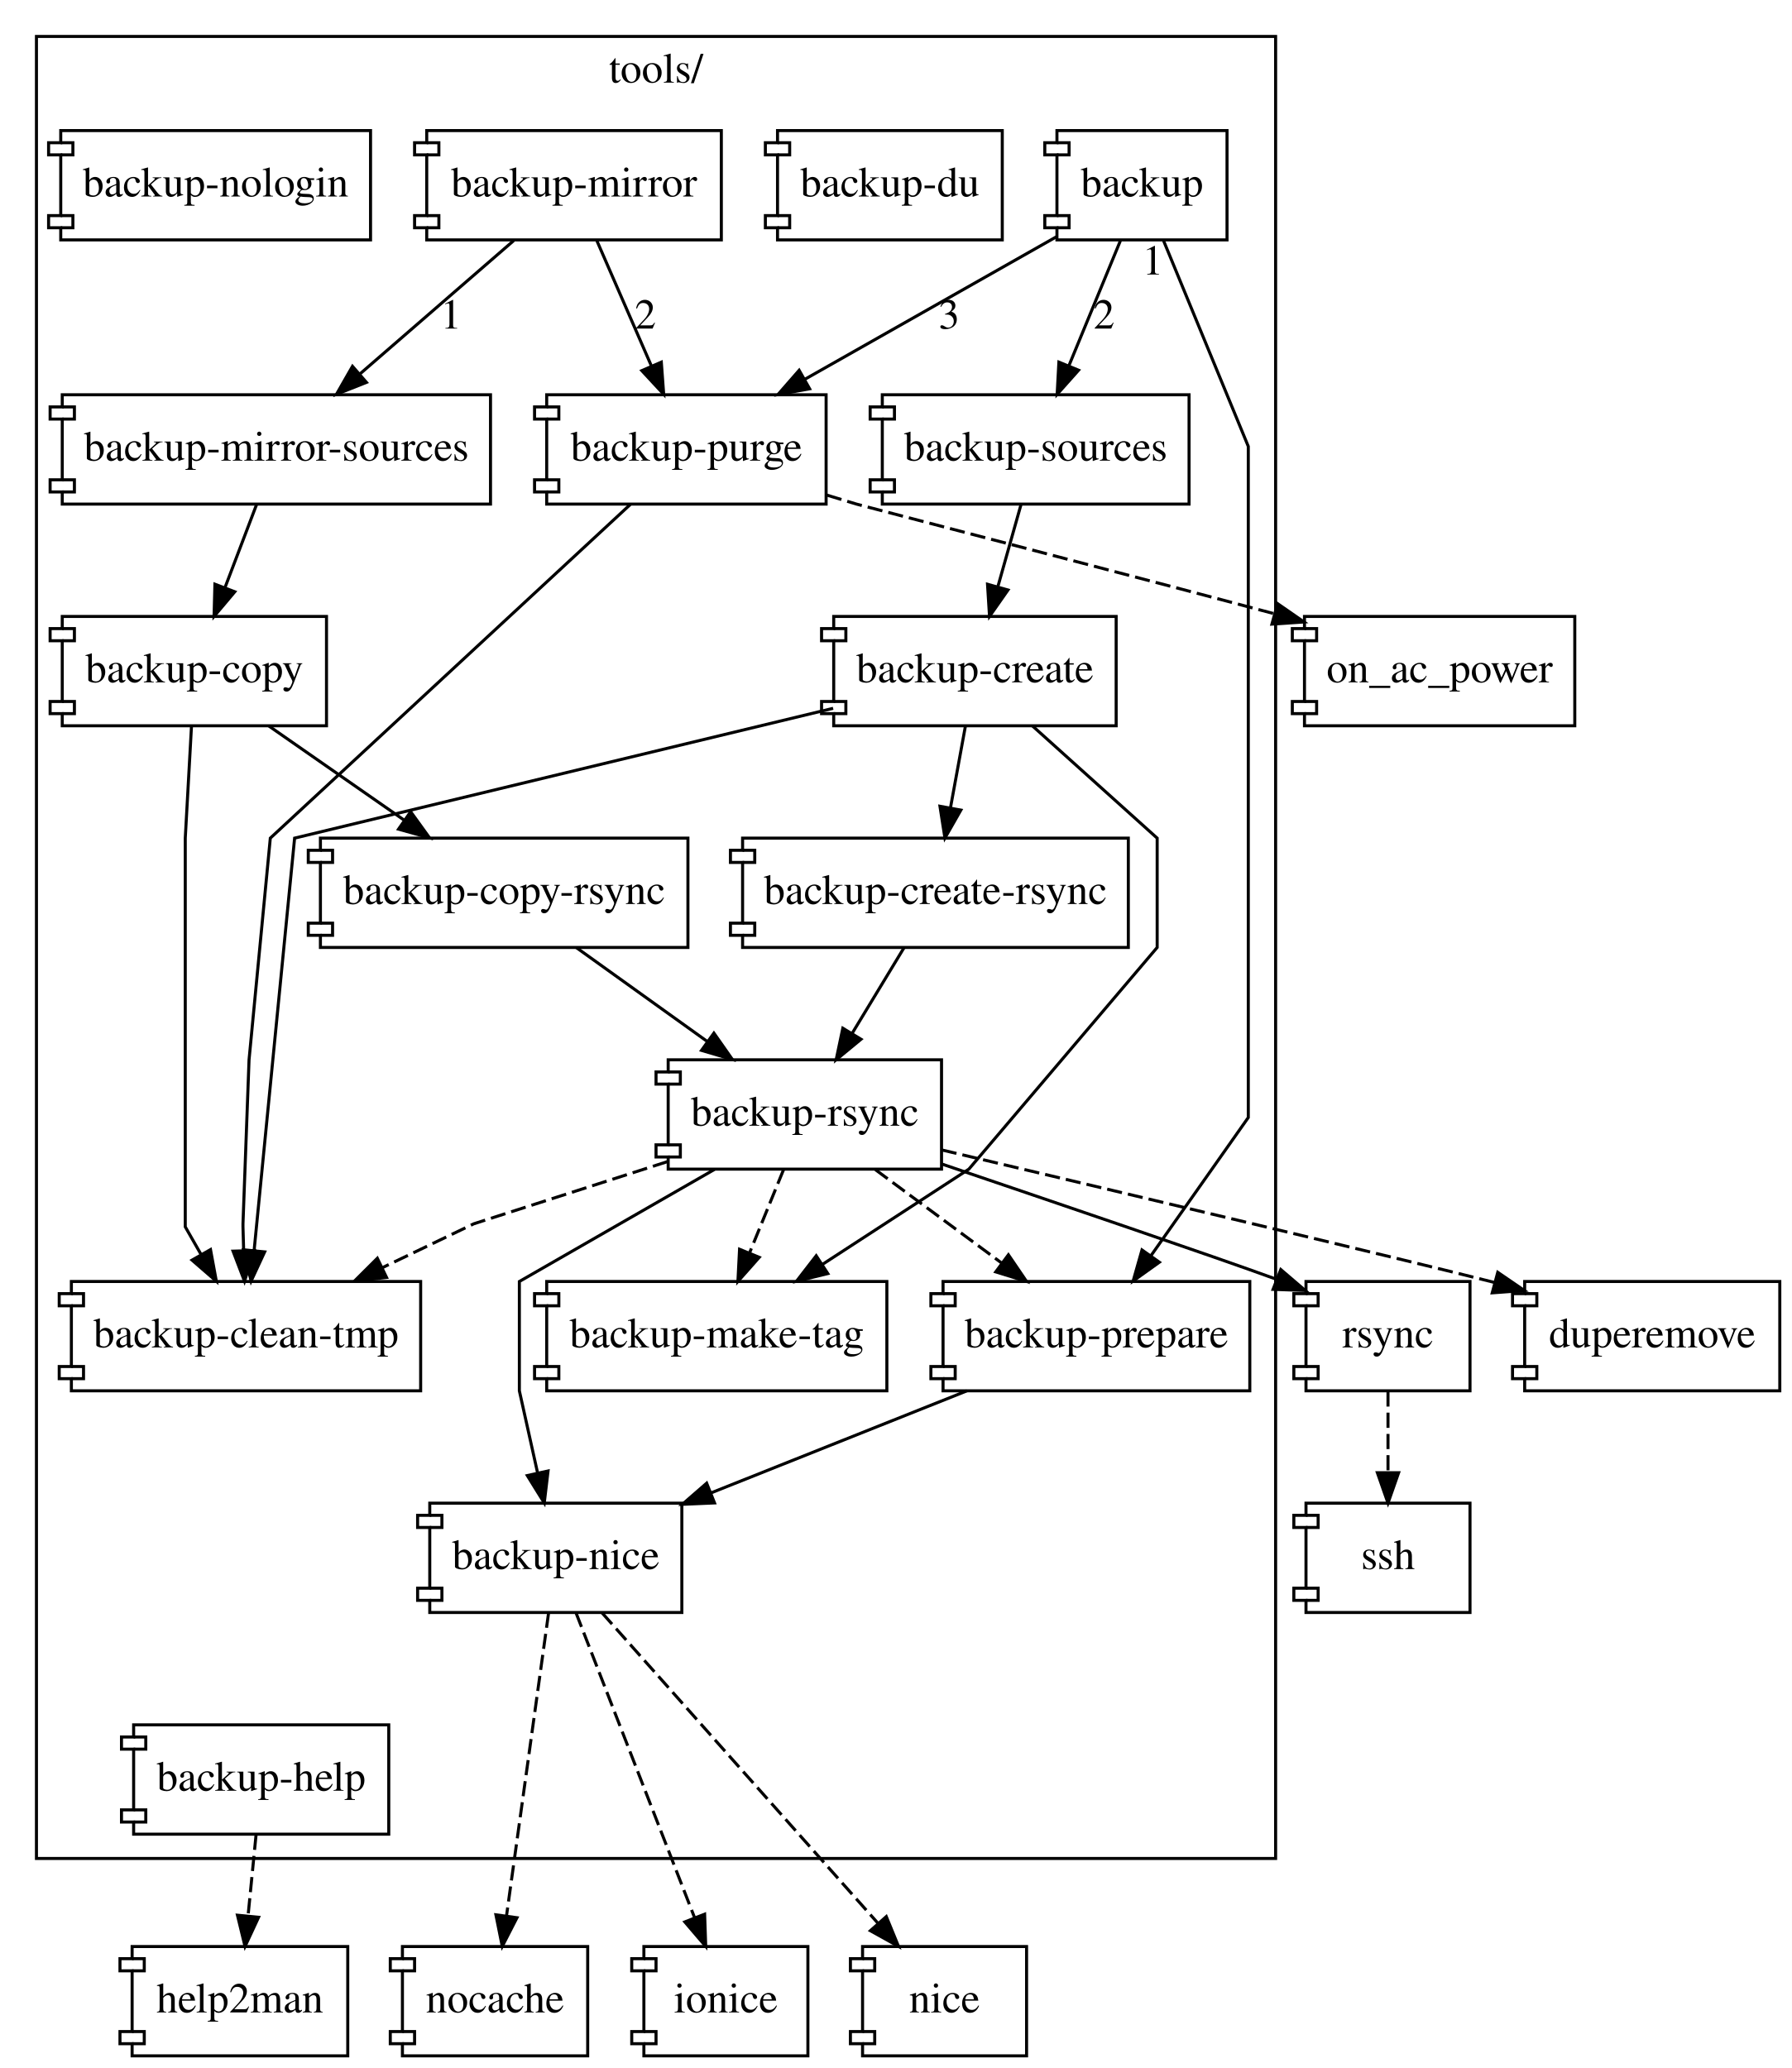
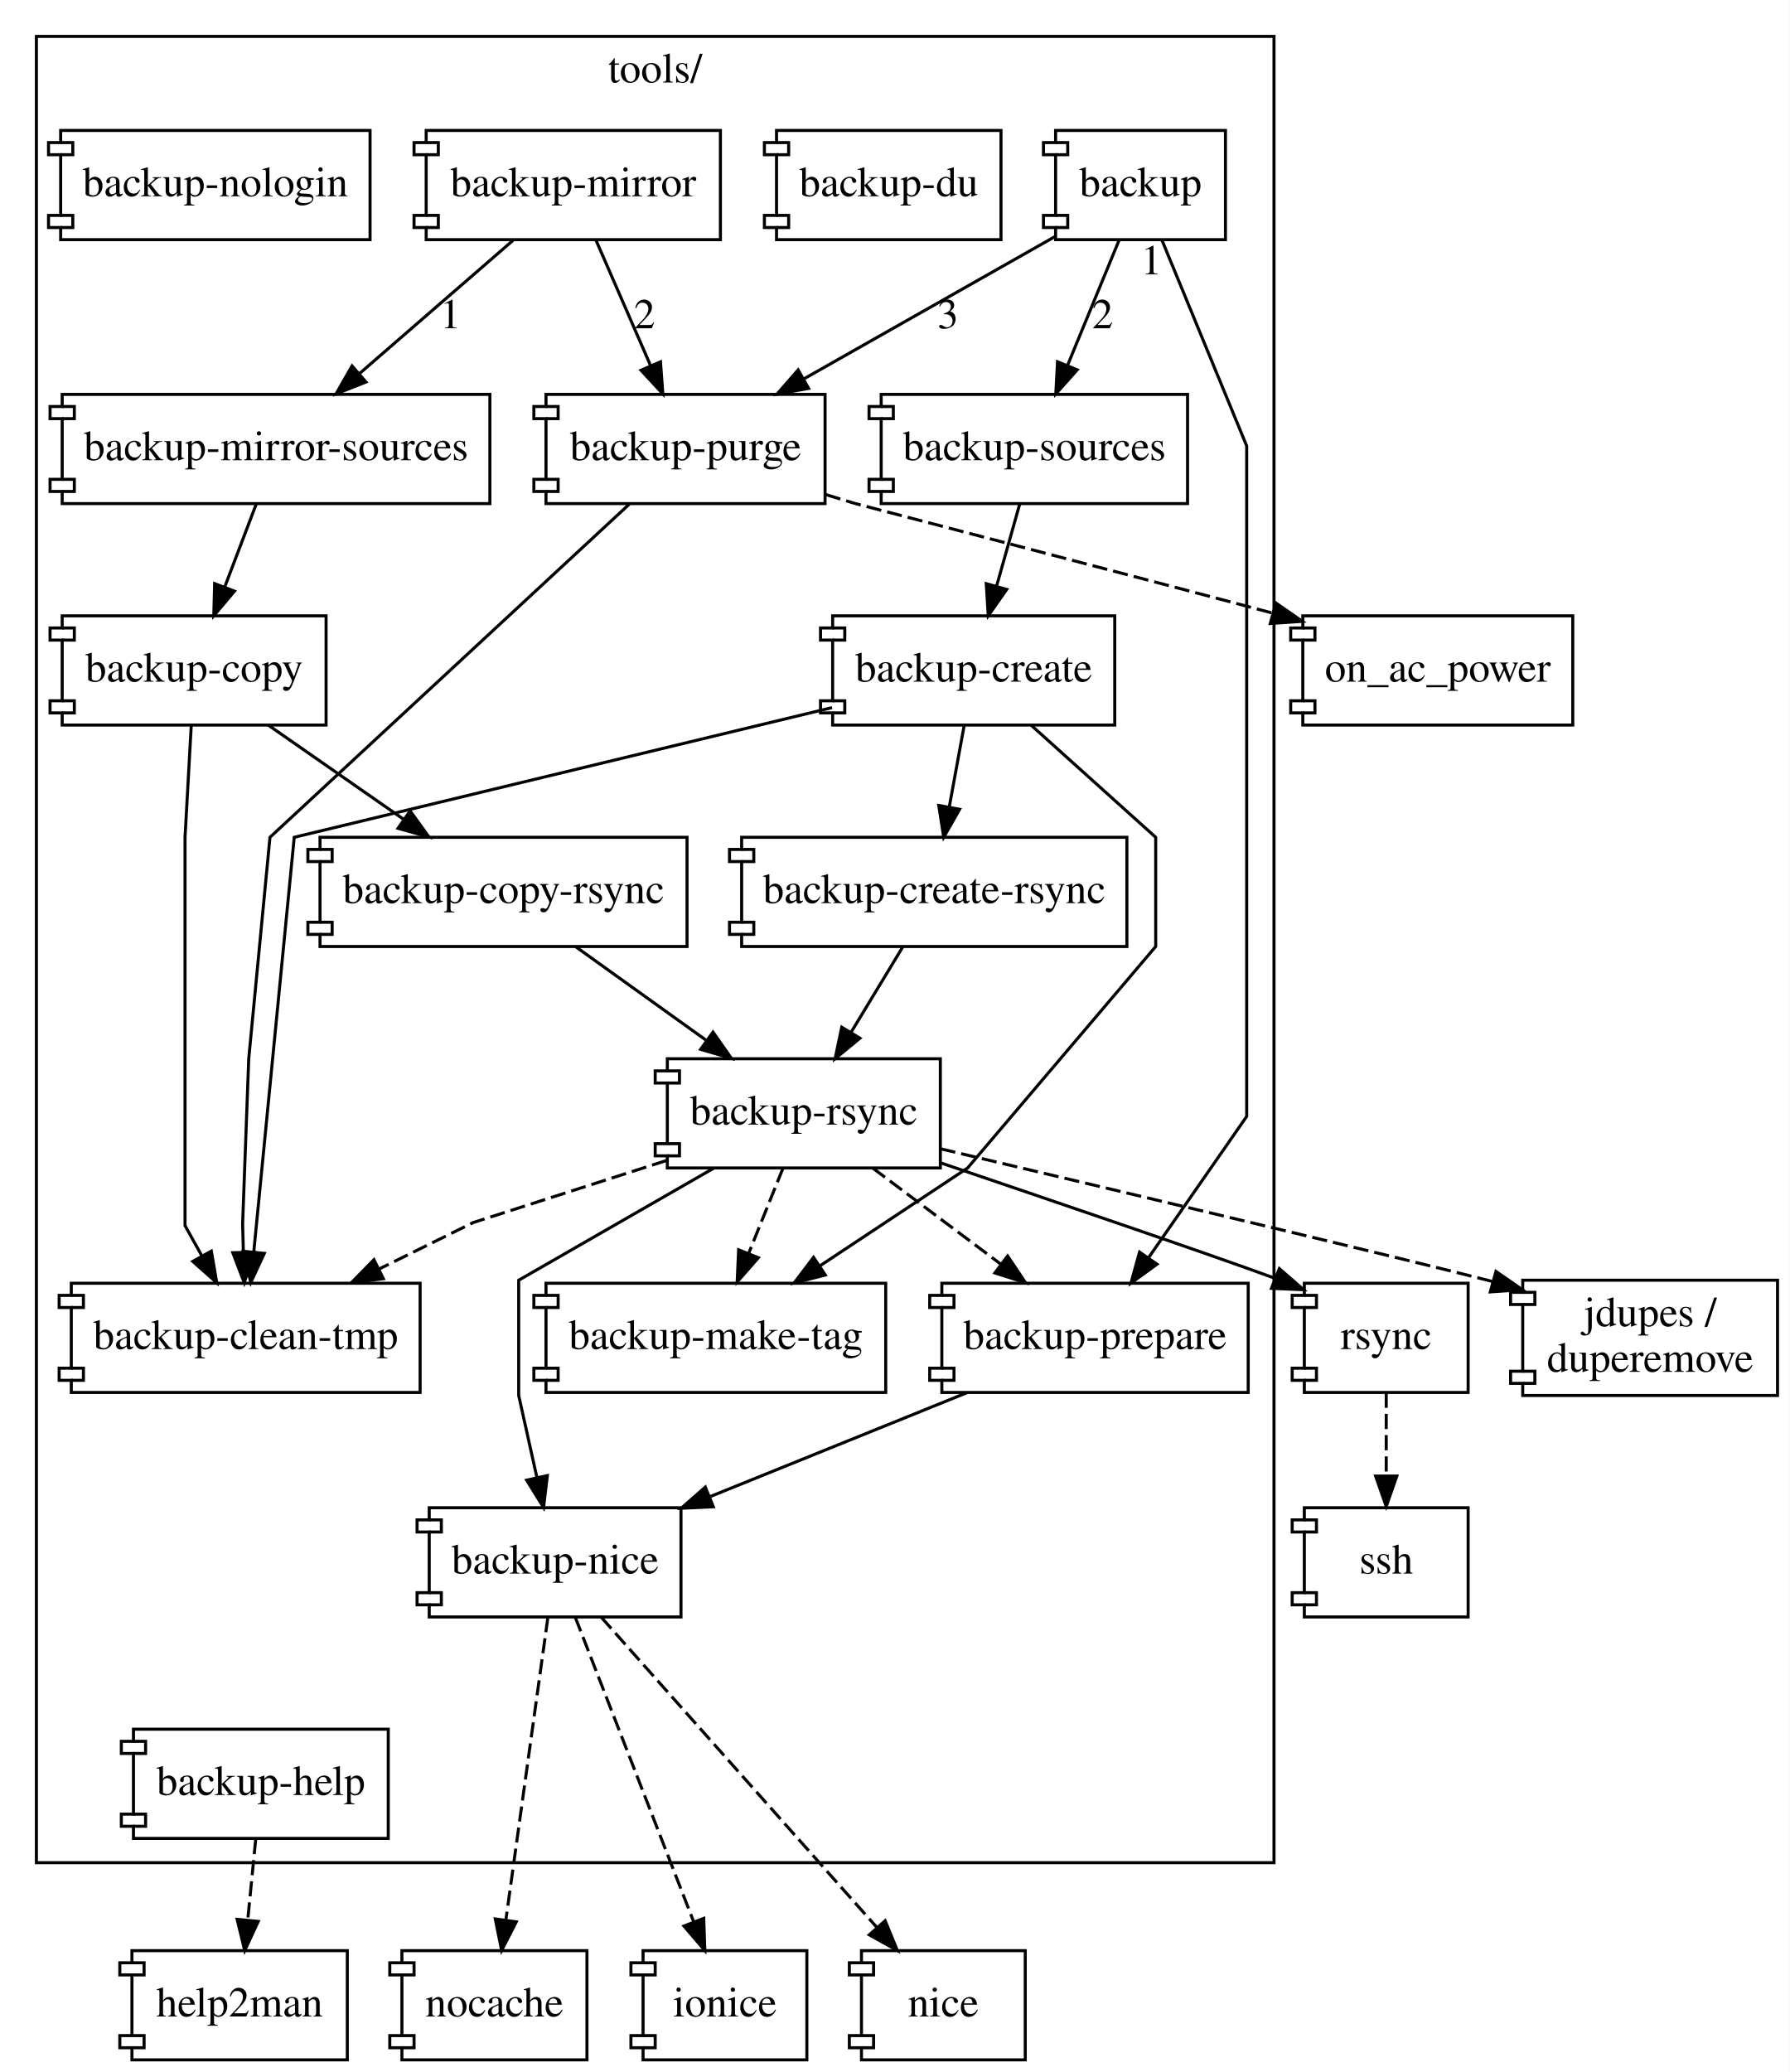
- <svg xmlns="http://www.w3.org/2000/svg" xmlns:xlink="http://www.w3.org/1999/xlink" width="590pt" height="681pt" viewBox="0.00 0.00 590.00 681.00">
-   <g id="graph0" class="graph" transform="scale(1 1) rotate(0) translate(4 677)">
-     <polygon fill="white" stroke="transparent" points="-4,4 -4,-677 586,-677 586,4 -4,4" />
+ <svg xmlns="http://www.w3.org/2000/svg" xmlns:xlink="http://www.w3.org/1999/xlink" width="590pt" height="683pt" viewBox="0.00 0.00 590.00 683.00">
+   <g id="graph0" class="graph" transform="scale(1 1) rotate(0) translate(4 679)">
+     <polygon fill="white" stroke="transparent" points="-4,4 -4,-679 586,-679 586,4 -4,4" />
    <g id="clust1" class="cluster">
-       <polygon fill="none" stroke="black" points="8,-65 8,-665 416,-665 416,-65 8,-65" />
-       <text text-anchor="middle" x="212" y="-649.8" font-family="Times,serif" font-size="14.00">tools/</text>
+       <polygon fill="none" stroke="black" points="8,-65 8,-667 416,-667 416,-65 8,-65" />
+       <text text-anchor="middle" x="212" y="-651.8" font-family="Times,serif" font-size="14.00">tools/</text>
    </g>
    <g id="node1" class="node">
      <g id="a_node1">
        <a xlink:href="../#backup" xlink:title="backup" target="_parent">
-           <polygon fill="none" stroke="black" points="400,-634 344,-634 344,-630 340,-630 340,-626 344,-626 344,-606 340,-606 340,-602 344,-602 344,-598 400,-598 400,-634" />
-           <polyline fill="none" stroke="black" points="344,-630 348,-630 348,-626 344,-626 " />
-           <polyline fill="none" stroke="black" points="344,-606 348,-606 348,-602 344,-602 " />
-           <text text-anchor="middle" x="372" y="-612.3" font-family="Times,serif" font-size="14.00">backup</text>
+           <polygon fill="none" stroke="black" points="400,-636 344,-636 344,-632 340,-632 340,-628 344,-628 344,-608 340,-608 340,-604 344,-604 344,-600 400,-600 400,-636" />
+           <polyline fill="none" stroke="black" points="344,-632 348,-632 348,-628 344,-628 " />
+           <polyline fill="none" stroke="black" points="344,-608 348,-608 348,-604 344,-604 " />
+           <text text-anchor="middle" x="372" y="-614.3" font-family="Times,serif" font-size="14.00">backup</text>
        </a>
      </g>
    </g>
    <g id="node2" class="node">
      <g id="a_node2">
        <a xlink:href="../#backup-prepare" xlink:title="backup-prepare" target="_parent">
-           <polygon fill="none" stroke="black" points="407.5,-255 306.5,-255 306.5,-251 302.5,-251 302.5,-247 306.5,-247 306.5,-227 302.5,-227 302.5,-223 306.5,-223 306.5,-219 407.5,-219 407.5,-255" />
-           <polyline fill="none" stroke="black" points="306.5,-251 310.5,-251 310.5,-247 306.5,-247 " />
-           <polyline fill="none" stroke="black" points="306.5,-227 310.5,-227 310.5,-223 306.5,-223 " />
-           <text text-anchor="middle" x="357" y="-233.3" font-family="Times,serif" font-size="14.00">backup-prepare</text>
+           <polygon fill="none" stroke="black" points="407.5,-256 306.5,-256 306.5,-252 302.5,-252 302.5,-248 306.5,-248 306.5,-228 302.5,-228 302.5,-224 306.5,-224 306.5,-220 407.5,-220 407.5,-256" />
+           <polyline fill="none" stroke="black" points="306.5,-252 310.5,-252 310.5,-248 306.5,-248 " />
+           <polyline fill="none" stroke="black" points="306.5,-228 310.5,-228 310.5,-224 306.5,-224 " />
+           <text text-anchor="middle" x="357" y="-234.3" font-family="Times,serif" font-size="14.00">backup-prepare</text>
        </a>
      </g>
    </g>
    <g id="edge1" class="edge">
-       <path fill="none" stroke="black" d="M379.08,-597.8C389.31,-572.96 407,-530 407,-530 407,-530 407,-530 407,-309 407,-309 389.32,-283.89 374.98,-263.53" />
-       <polygon fill="black" stroke="black" points="377.72,-261.35 369.1,-255.19 372,-265.38 377.72,-261.35" />
-       <text text-anchor="middle" x="375.58" y="-586.6" font-family="Times,serif" font-size="14.00">1</text>
+       <path fill="none" stroke="black" d="M379.08,-599.8C389.31,-574.96 407,-532 407,-532 407,-532 407,-532 407,-311 407,-311 389.11,-285.24 374.73,-264.54" />
+       <polygon fill="black" stroke="black" points="377.43,-262.28 368.85,-256.06 371.68,-266.27 377.43,-262.28" />
+       <text text-anchor="middle" x="375.58" y="-588.6" font-family="Times,serif" font-size="14.00">1</text>
    </g>
    <g id="node3" class="node">
      <g id="a_node3">
        <a xlink:href="../#backup-sources" xlink:title="backup-sources" target="_parent">
-           <polygon fill="none" stroke="black" points="387.5,-547 286.5,-547 286.5,-543 282.5,-543 282.5,-539 286.5,-539 286.5,-519 282.5,-519 282.5,-515 286.5,-515 286.5,-511 387.5,-511 387.5,-547" />
-           <polyline fill="none" stroke="black" points="286.5,-543 290.5,-543 290.5,-539 286.5,-539 " />
-           <polyline fill="none" stroke="black" points="286.5,-519 290.5,-519 290.5,-515 286.5,-515 " />
-           <text text-anchor="middle" x="337" y="-525.3" font-family="Times,serif" font-size="14.00">backup-sources</text>
+           <polygon fill="none" stroke="black" points="387.5,-549 286.5,-549 286.5,-545 282.5,-545 282.5,-541 286.5,-541 286.5,-521 282.5,-521 282.5,-517 286.5,-517 286.5,-513 387.5,-513 387.5,-549" />
+           <polyline fill="none" stroke="black" points="286.5,-545 290.5,-545 290.5,-541 286.5,-541 " />
+           <polyline fill="none" stroke="black" points="286.5,-521 290.5,-521 290.5,-517 286.5,-517 " />
+           <text text-anchor="middle" x="337" y="-527.3" font-family="Times,serif" font-size="14.00">backup-sources</text>
        </a>
      </g>
    </g>
    <g id="edge2" class="edge">
-       <path fill="none" stroke="black" d="M364.92,-597.8C360.03,-585.93 353.44,-569.93 347.89,-556.45" />
-       <polygon fill="black" stroke="black" points="351.12,-555.09 344.07,-547.18 344.64,-557.75 351.12,-555.09" />
-       <text text-anchor="middle" x="359.5" y="-568.8" font-family="Times,serif" font-size="14.00">2</text>
+       <path fill="none" stroke="black" d="M364.92,-599.8C360.03,-587.93 353.44,-571.93 347.89,-558.45" />
+       <polygon fill="black" stroke="black" points="351.12,-557.09 344.07,-549.18 344.64,-559.75 351.12,-557.09" />
+       <text text-anchor="middle" x="359.5" y="-570.8" font-family="Times,serif" font-size="14.00">2</text>
    </g>
    <g id="node4" class="node">
      <g id="a_node4">
        <a xlink:href="../#backup-purge" xlink:title="backup-purge" target="_parent">
-           <polygon fill="none" stroke="black" points="268,-547 176,-547 176,-543 172,-543 172,-539 176,-539 176,-519 172,-519 172,-515 176,-515 176,-511 268,-511 268,-547" />
-           <polyline fill="none" stroke="black" points="176,-543 180,-543 180,-539 176,-539 " />
-           <polyline fill="none" stroke="black" points="176,-519 180,-519 180,-515 176,-515 " />
-           <text text-anchor="middle" x="222" y="-525.3" font-family="Times,serif" font-size="14.00">backup-purge</text>
+           <polygon fill="none" stroke="black" points="268,-549 176,-549 176,-545 172,-545 172,-541 176,-541 176,-521 172,-521 172,-517 176,-517 176,-513 268,-513 268,-549" />
+           <polyline fill="none" stroke="black" points="176,-545 180,-545 180,-541 176,-541 " />
+           <polyline fill="none" stroke="black" points="176,-521 180,-521 180,-517 176,-517 " />
+           <text text-anchor="middle" x="222" y="-527.3" font-family="Times,serif" font-size="14.00">backup-purge</text>
        </a>
      </g>
    </g>
    <g id="edge3" class="edge">
-       <path fill="none" stroke="black" d="M343.79,-599.01C320.4,-585.76 286.92,-566.79 260.98,-552.09" />
-       <polygon fill="black" stroke="black" points="262.57,-548.97 252.15,-547.08 259.12,-555.06 262.57,-548.97" />
-       <text text-anchor="middle" x="308.5" y="-568.8" font-family="Times,serif" font-size="14.00">3</text>
+       <path fill="none" stroke="black" d="M343.79,-601.01C320.4,-587.76 286.92,-568.79 260.98,-554.09" />
+       <polygon fill="black" stroke="black" points="262.57,-550.97 252.15,-549.08 259.12,-557.06 262.57,-550.97" />
+       <text text-anchor="middle" x="308.5" y="-570.8" font-family="Times,serif" font-size="14.00">3</text>
    </g>
    <g id="node15" class="node">
      <g id="a_node15">
        <a xlink:href="../#backup-nice" xlink:title="backup-nice" target="_parent">
          <polygon fill="none" stroke="black" points="220.5,-182 137.5,-182 137.5,-178 133.5,-178 133.5,-174 137.5,-174 137.5,-154 133.5,-154 133.5,-150 137.5,-150 137.5,-146 220.5,-146 220.5,-182" />
          <polyline fill="none" stroke="black" points="137.5,-178 141.5,-178 141.5,-174 137.5,-174 " />
          <polyline fill="none" stroke="black" points="137.5,-154 141.5,-154 141.5,-150 137.5,-150 " />
          <text text-anchor="middle" x="179" y="-160.3" font-family="Times,serif" font-size="14.00">backup-nice</text>
        </a>
      </g>
    </g>
    <g id="edge15" class="edge">
-       <path fill="none" stroke="black" d="M314.36,-218.99C289.08,-208.91 256.88,-196.06 230.22,-185.43" />
-       <polygon fill="black" stroke="black" points="231.26,-182.08 220.67,-181.62 228.67,-188.58 231.26,-182.08" />
+       <path fill="none" stroke="black" d="M314.82,-219.94C289.45,-209.68 257,-196.55 230.18,-185.7" />
+       <polygon fill="black" stroke="black" points="231.16,-182.32 220.57,-181.82 228.53,-188.81 231.16,-182.32" />
    </g>
    <g id="node9" class="node">
      <g id="a_node9">
        <a xlink:href="../#backup-create" xlink:title="backup-create" target="_parent">
-           <polygon fill="none" stroke="black" points="363.5,-474 270.5,-474 270.5,-470 266.5,-470 266.5,-466 270.5,-466 270.5,-446 266.5,-446 266.5,-442 270.5,-442 270.5,-438 363.5,-438 363.5,-474" />
-           <polyline fill="none" stroke="black" points="270.5,-470 274.5,-470 274.5,-466 270.5,-466 " />
-           <polyline fill="none" stroke="black" points="270.5,-446 274.5,-446 274.5,-442 270.5,-442 " />
-           <text text-anchor="middle" x="317" y="-452.3" font-family="Times,serif" font-size="14.00">backup-create</text>
+           <polygon fill="none" stroke="black" points="363.5,-476 270.5,-476 270.5,-472 266.5,-472 266.5,-468 270.5,-468 270.5,-448 266.5,-448 266.5,-444 270.5,-444 270.5,-440 363.5,-440 363.5,-476" />
+           <polyline fill="none" stroke="black" points="270.5,-472 274.5,-472 274.5,-468 270.5,-468 " />
+           <polyline fill="none" stroke="black" points="270.5,-448 274.5,-448 274.5,-444 270.5,-444 " />
+           <text text-anchor="middle" x="317" y="-454.3" font-family="Times,serif" font-size="14.00">backup-create</text>
        </a>
      </g>
    </g>
    <g id="edge21" class="edge">
-       <path fill="none" stroke="black" d="M332.16,-510.81C329.87,-502.7 327.09,-492.84 324.54,-483.78" />
-       <polygon fill="black" stroke="black" points="327.88,-482.71 321.8,-474.03 321.14,-484.6 327.88,-482.71" />
+       <path fill="none" stroke="black" d="M332.16,-512.81C329.87,-504.7 327.09,-494.84 324.54,-485.78" />
+       <polygon fill="black" stroke="black" points="327.88,-484.71 321.8,-476.03 321.14,-486.6 327.88,-484.71" />
    </g>
    <g id="node6" class="node">
      <g id="a_node6">
        <a xlink:href="../#backup-clean-tmp" xlink:title="backup-clean-tmp" target="_parent">
-           <polygon fill="none" stroke="black" points="134.5,-255 19.5,-255 19.5,-251 15.5,-251 15.5,-247 19.5,-247 19.5,-227 15.5,-227 15.5,-223 19.5,-223 19.5,-219 134.5,-219 134.5,-255" />
-           <polyline fill="none" stroke="black" points="19.5,-251 23.5,-251 23.5,-247 19.5,-247 " />
-           <polyline fill="none" stroke="black" points="19.5,-227 23.5,-227 23.5,-223 19.5,-223 " />
-           <text text-anchor="middle" x="77" y="-233.3" font-family="Times,serif" font-size="14.00">backup-clean-tmp</text>
+           <polygon fill="none" stroke="black" points="134.5,-256 19.5,-256 19.5,-252 15.5,-252 15.5,-248 19.5,-248 19.5,-228 15.5,-228 15.5,-224 19.5,-224 19.5,-220 134.5,-220 134.5,-256" />
+           <polyline fill="none" stroke="black" points="19.5,-252 23.5,-252 23.5,-248 19.5,-248 " />
+           <polyline fill="none" stroke="black" points="19.5,-228 23.5,-228 23.5,-224 19.5,-224 " />
+           <text text-anchor="middle" x="77" y="-234.3" font-family="Times,serif" font-size="14.00">backup-clean-tmp</text>
        </a>
      </g>
    </g>
    <g id="edge16" class="edge">
-       <path fill="none" stroke="black" d="M203.52,-510.87C166.13,-476.21 85,-401 85,-401 85,-401 78,-328 78,-328 78,-328 76,-274 76,-274 76,-274 76,-273 76,-273 76,-273 76.09,-269.82 76.22,-265.37" />
-       <polygon fill="black" stroke="black" points="79.72,-265.19 76.51,-255.09 72.73,-264.99 79.72,-265.19" />
+       <path fill="none" stroke="black" d="M203.52,-512.87C166.13,-478.21 85,-403 85,-403 85,-403 78,-330 78,-330 78,-330 76,-276 76,-276 76,-276 76,-275 76,-275 76,-275 76.1,-271.26 76.24,-266.19" />
+       <polygon fill="black" stroke="black" points="79.74,-266.25 76.52,-256.16 72.75,-266.06 79.74,-266.25" />
    </g>
    <g id="node22" class="node">
-       <polygon fill="none" stroke="black" points="514.5,-474 425.5,-474 425.5,-470 421.5,-470 421.5,-466 425.5,-466 425.5,-446 421.5,-446 421.5,-442 425.5,-442 425.5,-438 514.5,-438 514.5,-474" />
-       <polyline fill="none" stroke="black" points="425.5,-470 429.5,-470 429.5,-466 425.5,-466 " />
-       <polyline fill="none" stroke="black" points="425.5,-446 429.5,-446 429.5,-442 425.5,-442 " />
-       <text text-anchor="middle" x="470" y="-452.3" font-family="Times,serif" font-size="14.00">on_ac_power</text>
+       <polygon fill="none" stroke="black" points="514.5,-476 425.5,-476 425.5,-472 421.5,-472 421.5,-468 425.5,-468 425.5,-448 421.5,-448 421.5,-444 425.5,-444 425.5,-440 514.5,-440 514.5,-476" />
+       <polyline fill="none" stroke="black" points="425.5,-472 429.5,-472 429.5,-468 425.5,-468 " />
+       <polyline fill="none" stroke="black" points="425.5,-448 429.5,-448 429.5,-444 425.5,-444 " />
+       <text text-anchor="middle" x="470" y="-454.3" font-family="Times,serif" font-size="14.00">on_ac_power</text>
    </g>
    <g id="edge26" class="edge">
-       <path fill="none" stroke="black" stroke-dasharray="5,2" d="M268.25,-513.96C274.05,-512.2 278,-511 278,-511 278,-511 381.92,-483.92 415.31,-474.96" />
-       <polygon fill="black" stroke="black" points="416.64,-478.22 425.35,-472.18 414.78,-471.47 416.64,-478.22" />
+       <path fill="none" stroke="black" stroke-dasharray="5,2" d="M268.25,-515.96C274.05,-514.2 278,-513 278,-513 278,-513 381.92,-485.92 415.31,-476.96" />
+       <polygon fill="black" stroke="black" points="416.64,-480.22 425.35,-474.18 414.78,-473.47 416.64,-480.22" />
    </g>
    <g id="node5" class="node">
      <g id="a_node5">
        <a xlink:href="../#backup-copy" xlink:title="backup-copy" target="_parent">
-           <polygon fill="none" stroke="black" points="103.5,-474 16.5,-474 16.5,-470 12.5,-470 12.5,-466 16.5,-466 16.5,-446 12.5,-446 12.5,-442 16.5,-442 16.5,-438 103.5,-438 103.5,-474" />
-           <polyline fill="none" stroke="black" points="16.5,-470 20.5,-470 20.5,-466 16.5,-466 " />
-           <polyline fill="none" stroke="black" points="16.5,-446 20.5,-446 20.5,-442 16.5,-442 " />
-           <text text-anchor="middle" x="60" y="-452.3" font-family="Times,serif" font-size="14.00">backup-copy</text>
+           <polygon fill="none" stroke="black" points="103.5,-476 16.5,-476 16.5,-472 12.5,-472 12.5,-468 16.5,-468 16.5,-448 12.5,-448 12.5,-444 16.5,-444 16.5,-440 103.5,-440 103.5,-476" />
+           <polyline fill="none" stroke="black" points="16.5,-472 20.5,-472 20.5,-468 16.5,-468 " />
+           <polyline fill="none" stroke="black" points="16.5,-448 20.5,-448 20.5,-444 16.5,-444 " />
+           <text text-anchor="middle" x="60" y="-454.3" font-family="Times,serif" font-size="14.00">backup-copy</text>
        </a>
      </g>
    </g>
    <g id="edge4" class="edge">
-       <path fill="none" stroke="black" d="M59.05,-437.91C58.17,-422.09 57,-401 57,-401 57,-401 57,-273 57,-273 57,-273 59.22,-269.11 62.18,-263.93" />
-       <polygon fill="black" stroke="black" points="65.31,-265.51 67.23,-255.09 59.23,-262.04 65.31,-265.51" />
+       <path fill="none" stroke="black" d="M59.05,-439.91C58.17,-424.09 57,-403 57,-403 57,-403 57,-275 57,-275 57,-275 59.4,-270.68 62.54,-265.03" />
+       <polygon fill="black" stroke="black" points="65.67,-266.6 67.47,-256.16 59.55,-263.2 65.67,-266.6" />
    </g>
    <g id="node7" class="node">
      <g id="a_node7">
        <a xlink:href="../#backup-copy-rsync" xlink:title="backup-copy-rsync" target="_parent">
-           <polygon fill="none" stroke="black" points="222.5,-401 101.5,-401 101.5,-397 97.5,-397 97.5,-393 101.5,-393 101.5,-373 97.5,-373 97.5,-369 101.5,-369 101.5,-365 222.5,-365 222.5,-401" />
-           <polyline fill="none" stroke="black" points="101.5,-397 105.5,-397 105.5,-393 101.5,-393 " />
-           <polyline fill="none" stroke="black" points="101.5,-373 105.5,-373 105.5,-369 101.5,-369 " />
-           <text text-anchor="middle" x="162" y="-379.3" font-family="Times,serif" font-size="14.00">backup-copy-rsync</text>
+           <polygon fill="none" stroke="black" points="222.5,-403 101.5,-403 101.5,-399 97.5,-399 97.5,-395 101.5,-395 101.5,-375 97.5,-375 97.5,-371 101.5,-371 101.5,-367 222.5,-367 222.5,-403" />
+           <polyline fill="none" stroke="black" points="101.5,-399 105.5,-399 105.5,-395 101.5,-395 " />
+           <polyline fill="none" stroke="black" points="101.5,-375 105.5,-375 105.5,-371 101.5,-371 " />
+           <text text-anchor="middle" x="162" y="-381.3" font-family="Times,serif" font-size="14.00">backup-copy-rsync</text>
        </a>
      </g>
    </g>
    <g id="edge5" class="edge">
-       <path fill="none" stroke="black" d="M84.43,-437.99C97.83,-428.67 114.63,-416.97 129.16,-406.86" />
-       <polygon fill="black" stroke="black" points="131.21,-409.7 137.41,-401.11 127.21,-403.95 131.21,-409.7" />
+       <path fill="none" stroke="black" d="M84.43,-439.99C97.83,-430.67 114.63,-418.97 129.16,-408.86" />
+       <polygon fill="black" stroke="black" points="131.21,-411.7 137.41,-403.11 127.21,-405.95 131.21,-411.7" />
    </g>
    <g id="node8" class="node">
      <g id="a_node8">
        <a xlink:href="../#backup-rsync" xlink:title="backup-rsync" target="_parent">
-           <polygon fill="none" stroke="black" points="306,-328 216,-328 216,-324 212,-324 212,-320 216,-320 216,-300 212,-300 212,-296 216,-296 216,-292 306,-292 306,-328" />
-           <polyline fill="none" stroke="black" points="216,-324 220,-324 220,-320 216,-320 " />
-           <polyline fill="none" stroke="black" points="216,-300 220,-300 220,-296 216,-296 " />
-           <text text-anchor="middle" x="261" y="-306.3" font-family="Times,serif" font-size="14.00">backup-rsync</text>
+           <polygon fill="none" stroke="black" points="306,-330 216,-330 216,-326 212,-326 212,-322 216,-322 216,-302 212,-302 212,-298 216,-298 216,-294 306,-294 306,-330" />
+           <polyline fill="none" stroke="black" points="216,-326 220,-326 220,-322 216,-322 " />
+           <polyline fill="none" stroke="black" points="216,-302 220,-302 220,-298 216,-298 " />
+           <text text-anchor="middle" x="261" y="-308.3" font-family="Times,serif" font-size="14.00">backup-rsync</text>
        </a>
      </g>
    </g>
    <g id="edge6" class="edge">
-       <path fill="none" stroke="black" d="M185.71,-364.99C198.6,-355.75 214.72,-344.19 228.73,-334.14" />
-       <polygon fill="black" stroke="black" points="231.05,-336.79 237.14,-328.11 226.97,-331.1 231.05,-336.79" />
+       <path fill="none" stroke="black" d="M185.71,-366.99C198.6,-357.75 214.72,-346.19 228.73,-336.14" />
+       <polygon fill="black" stroke="black" points="231.05,-338.79 237.14,-330.11 226.97,-333.1 231.05,-338.79" />
    </g>
    <g id="edge20" class="edge">
-       <path fill="none" stroke="black" stroke-dasharray="5,2" d="M284.24,-291.81C296.74,-282.57 312.32,-271.04 325.86,-261.03" />
-       <polygon fill="black" stroke="black" points="328.02,-263.79 333.98,-255.03 323.85,-258.16 328.02,-263.79" />
+       <path fill="none" stroke="black" stroke-dasharray="5,2" d="M283.75,-293.94C296.33,-284.5 312.15,-272.64 325.86,-262.35" />
+       <polygon fill="black" stroke="black" points="328.18,-264.99 334.08,-256.19 323.98,-259.39 328.18,-264.99" />
    </g>
    <g id="edge17" class="edge">
-       <path fill="none" stroke="black" stroke-dasharray="5,2" d="M215.72,-294.46C185.77,-284.84 152,-274 152,-274 152,-274 137.8,-267.19 121.76,-259.49" />
-       <polygon fill="black" stroke="black" points="123.27,-256.33 112.74,-255.16 120.24,-262.64 123.27,-256.33" />
+       <path fill="none" stroke="black" stroke-dasharray="5,2" d="M215.72,-296.46C185.77,-286.84 152,-276 152,-276 152,-276 137.37,-268.78 121.03,-260.72" />
+       <polygon fill="black" stroke="black" points="122.38,-257.49 111.87,-256.2 119.28,-263.76 122.38,-257.49" />
    </g>
    <g id="node11" class="node">
      <g id="a_node11">
        <a xlink:href="../#backup-make-tag" xlink:title="backup-make-tag" target="_parent">
-           <polygon fill="none" stroke="black" points="288,-255 176,-255 176,-251 172,-251 172,-247 176,-247 176,-227 172,-227 172,-223 176,-223 176,-219 288,-219 288,-255" />
-           <polyline fill="none" stroke="black" points="176,-251 180,-251 180,-247 176,-247 " />
-           <polyline fill="none" stroke="black" points="176,-227 180,-227 180,-223 176,-223 " />
-           <text text-anchor="middle" x="232" y="-233.3" font-family="Times,serif" font-size="14.00">backup-make-tag</text>
+           <polygon fill="none" stroke="black" points="288,-256 176,-256 176,-252 172,-252 172,-248 176,-248 176,-228 172,-228 172,-224 176,-224 176,-220 288,-220 288,-256" />
+           <polyline fill="none" stroke="black" points="176,-252 180,-252 180,-248 176,-248 " />
+           <polyline fill="none" stroke="black" points="176,-228 180,-228 180,-224 176,-224 " />
+           <text text-anchor="middle" x="232" y="-234.3" font-family="Times,serif" font-size="14.00">backup-make-tag</text>
        </a>
      </g>
    </g>
    <g id="edge18" class="edge">
-       <path fill="none" stroke="black" stroke-dasharray="5,2" d="M253.98,-291.81C250.63,-283.62 246.55,-273.62 242.82,-264.48" />
-       <polygon fill="black" stroke="black" points="245.98,-262.96 238.96,-255.03 239.5,-265.61 245.98,-262.96" />
+       <path fill="none" stroke="black" stroke-dasharray="5,2" d="M254.13,-293.94C250.75,-285.54 246.59,-275.23 242.8,-265.81" />
+       <polygon fill="black" stroke="black" points="246.01,-264.41 239.02,-256.44 239.51,-267.02 246.01,-264.41" />
    </g>
    <g id="edge19" class="edge">
-       <path fill="none" stroke="black" d="M231.26,-291.91C203.72,-276.09 167,-255 167,-255 167,-255 167,-219 167,-219 167,-219 169.98,-205.61 172.96,-192.16" />
+       <path fill="none" stroke="black" d="M231.26,-293.91C203.72,-278.09 167,-257 167,-257 167,-257 167,-219 167,-219 167,-219 169.98,-205.61 172.96,-192.16" />
      <polygon fill="black" stroke="black" points="176.45,-192.61 175.2,-182.09 169.62,-191.09 176.45,-192.61" />
    </g>
    <g id="node23" class="node">
-       <polygon fill="none" stroke="black" points="480,-255 426,-255 426,-251 422,-251 422,-247 426,-247 426,-227 422,-227 422,-223 426,-223 426,-219 480,-219 480,-255" />
-       <polyline fill="none" stroke="black" points="426,-251 430,-251 430,-247 426,-247 " />
-       <polyline fill="none" stroke="black" points="426,-227 430,-227 430,-223 426,-223 " />
-       <text text-anchor="middle" x="453" y="-233.3" font-family="Times,serif" font-size="14.00">rsync</text>
+       <polygon fill="none" stroke="black" points="480,-256 426,-256 426,-252 422,-252 422,-248 426,-248 426,-228 422,-228 422,-224 426,-224 426,-220 480,-220 480,-256" />
+       <polyline fill="none" stroke="black" points="426,-252 430,-252 430,-248 426,-248 " />
+       <polyline fill="none" stroke="black" points="426,-228 430,-228 430,-224 426,-224 " />
+       <text text-anchor="middle" x="453" y="-234.3" font-family="Times,serif" font-size="14.00">rsync</text>
    </g>
    <g id="edge27" class="edge">
-       <path fill="none" stroke="black" d="M306.14,-293.67C344.15,-280.76 395.13,-263.44 416.3,-255.72" />
-       <polygon fill="black" stroke="black" points="417.7,-258.93 425.75,-252.04 415.16,-252.41 417.7,-258.93" />
+       <path fill="none" stroke="black" d="M306.14,-295.67C344.15,-282.76 395.13,-265.44 416.3,-257.63" />
+       <polygon fill="black" stroke="black" points="417.76,-260.82 425.75,-253.86 415.16,-254.32 417.76,-260.82" />
    </g>
    <g id="node24" class="node">
-       <polygon fill="none" stroke="black" points="582,-255 498,-255 498,-251 494,-251 494,-247 498,-247 498,-227 494,-227 494,-223 498,-223 498,-219 582,-219 582,-255" />
-       <polyline fill="none" stroke="black" points="498,-251 502,-251 502,-247 498,-247 " />
+       <polygon fill="none" stroke="black" points="582,-257 498,-257 498,-253 494,-253 494,-249 498,-249 498,-227 494,-227 494,-223 498,-223 498,-219 582,-219 582,-257" />
+       <polyline fill="none" stroke="black" points="498,-253 502,-253 502,-249 498,-249 " />
      <polyline fill="none" stroke="black" points="498,-227 502,-227 502,-223 498,-223 " />
-       <text text-anchor="middle" x="540" y="-233.3" font-family="Times,serif" font-size="14.00">duperemove</text>
+       <text text-anchor="middle" x="540" y="-241.8" font-family="Times,serif" font-size="14.00">jdupes /</text>
+       <text text-anchor="middle" x="540" y="-226.8" font-family="Times,serif" font-size="14.00">duperemove</text>
    </g>
    <g id="edge28" class="edge">
-       <path fill="none" stroke="black" stroke-dasharray="5,2" d="M306.05,-298.33C363.15,-284.81 457.22,-262.53 488.19,-254.65" />
-       <polygon fill="black" stroke="black" points="489.14,-258.02 497.88,-252.04 487.32,-251.26 489.14,-258.02" />
+       <path fill="none" stroke="black" stroke-dasharray="5,2" d="M306.05,-300.33C363.15,-286.81 457.22,-264.53 488.19,-256.54" />
+       <polygon fill="black" stroke="black" points="489.17,-259.9 497.88,-253.86 487.31,-253.15 489.17,-259.9" />
    </g>
    <g id="edge7" class="edge">
-       <path fill="none" stroke="black" d="M270.31,-443.75C204.67,-427.92 93,-401 93,-401 93,-401 84.21,-311.48 79.66,-265.12" />
-       <polygon fill="black" stroke="black" points="83.14,-264.75 78.68,-255.14 76.18,-265.43 83.14,-264.75" />
+       <path fill="none" stroke="black" d="M270.31,-445.75C204.67,-429.92 93,-403 93,-403 93,-403 84.21,-312.93 79.66,-266.29" />
+       <polygon fill="black" stroke="black" points="83.14,-265.85 78.68,-256.24 76.17,-266.53 83.14,-265.85" />
    </g>
    <g id="node10" class="node">
      <g id="a_node10">
        <a xlink:href="../#backup-create-rsync" xlink:title="backup-create-rsync" target="_parent">
-           <polygon fill="none" stroke="black" points="367.5,-401 240.5,-401 240.5,-397 236.5,-397 236.5,-393 240.5,-393 240.5,-373 236.5,-373 236.5,-369 240.5,-369 240.5,-365 367.5,-365 367.5,-401" />
-           <polyline fill="none" stroke="black" points="240.5,-397 244.5,-397 244.5,-393 240.5,-393 " />
-           <polyline fill="none" stroke="black" points="240.5,-373 244.5,-373 244.5,-369 240.5,-369 " />
-           <text text-anchor="middle" x="304" y="-379.3" font-family="Times,serif" font-size="14.00">backup-create-rsync</text>
+           <polygon fill="none" stroke="black" points="367.5,-403 240.5,-403 240.5,-399 236.5,-399 236.5,-395 240.5,-395 240.5,-375 236.5,-375 236.5,-371 240.5,-371 240.5,-367 367.5,-367 367.5,-403" />
+           <polyline fill="none" stroke="black" points="240.5,-399 244.5,-399 244.5,-395 240.5,-395 " />
+           <polyline fill="none" stroke="black" points="240.5,-375 244.5,-375 244.5,-371 240.5,-371 " />
+           <text text-anchor="middle" x="304" y="-381.3" font-family="Times,serif" font-size="14.00">backup-create-rsync</text>
        </a>
      </g>
    </g>
    <g id="edge8" class="edge">
-       <path fill="none" stroke="black" d="M313.85,-437.81C312.38,-429.79 310.6,-420.05 308.96,-411.07" />
-       <polygon fill="black" stroke="black" points="312.36,-410.23 307.12,-401.03 305.48,-411.5 312.36,-410.23" />
+       <path fill="none" stroke="black" d="M313.85,-439.81C312.38,-431.79 310.6,-422.05 308.96,-413.07" />
+       <polygon fill="black" stroke="black" points="312.36,-412.23 307.12,-403.03 305.48,-413.5 312.36,-412.23" />
    </g>
    <g id="edge9" class="edge">
-       <path fill="none" stroke="black" d="M335.98,-437.91C353.56,-422.09 377,-401 377,-401 377,-401 377,-365 377,-365 377,-365 315,-292 315,-292 315,-292 289.51,-275.41 266.78,-260.63" />
-       <polygon fill="black" stroke="black" points="268.55,-257.61 258.26,-255.09 264.74,-263.47 268.55,-257.61" />
+       <path fill="none" stroke="black" d="M335.98,-439.91C353.56,-424.09 377,-403 377,-403 377,-403 377,-367 377,-367 377,-367 315,-294 315,-294 315,-294 289.19,-276.9 266.35,-261.76" />
+       <polygon fill="black" stroke="black" points="268.08,-258.71 257.81,-256.1 264.21,-264.54 268.08,-258.71" />
    </g>
    <g id="edge10" class="edge">
-       <path fill="none" stroke="black" d="M293.59,-364.81C288.47,-356.35 282.19,-345.98 276.51,-336.61" />
-       <polygon fill="black" stroke="black" points="279.49,-334.77 271.31,-328.03 273.5,-338.4 279.49,-334.77" />
+       <path fill="none" stroke="black" d="M293.59,-366.81C288.47,-358.35 282.19,-347.98 276.51,-338.61" />
+       <polygon fill="black" stroke="black" points="279.49,-336.77 271.31,-330.03 273.5,-340.4 279.49,-336.77" />
    </g>
    <g id="node12" class="node">
      <g id="a_node12">
        <a xlink:href="../#backup-du" xlink:title="backup-du" target="_parent">
-           <polygon fill="none" stroke="black" points="326,-634 252,-634 252,-630 248,-630 248,-626 252,-626 252,-606 248,-606 248,-602 252,-602 252,-598 326,-598 326,-634" />
-           <polyline fill="none" stroke="black" points="252,-630 256,-630 256,-626 252,-626 " />
-           <polyline fill="none" stroke="black" points="252,-606 256,-606 256,-602 252,-602 " />
-           <text text-anchor="middle" x="289" y="-612.3" font-family="Times,serif" font-size="14.00">backup-du</text>
+           <polygon fill="none" stroke="black" points="326,-636 252,-636 252,-632 248,-632 248,-628 252,-628 252,-608 248,-608 248,-604 252,-604 252,-600 326,-600 326,-636" />
+           <polyline fill="none" stroke="black" points="252,-632 256,-632 256,-628 252,-628 " />
+           <polyline fill="none" stroke="black" points="252,-608 256,-608 256,-604 252,-604 " />
+           <text text-anchor="middle" x="289" y="-614.3" font-family="Times,serif" font-size="14.00">backup-du</text>
        </a>
      </g>
    </g>
    <g id="node13" class="node">
      <g id="a_node13">
        <a xlink:href="../#backup-mirror" xlink:title="backup-mirror" target="_parent">
-           <polygon fill="none" stroke="black" points="233.5,-634 136.5,-634 136.5,-630 132.5,-630 132.5,-626 136.5,-626 136.5,-606 132.5,-606 132.5,-602 136.5,-602 136.5,-598 233.5,-598 233.5,-634" />
-           <polyline fill="none" stroke="black" points="136.5,-630 140.5,-630 140.5,-626 136.5,-626 " />
-           <polyline fill="none" stroke="black" points="136.5,-606 140.5,-606 140.5,-602 136.5,-602 " />
-           <text text-anchor="middle" x="185" y="-612.3" font-family="Times,serif" font-size="14.00">backup-mirror</text>
+           <polygon fill="none" stroke="black" points="233.5,-636 136.5,-636 136.5,-632 132.5,-632 132.5,-628 136.5,-628 136.5,-608 132.5,-608 132.5,-604 136.5,-604 136.5,-600 233.5,-600 233.5,-636" />
+           <polyline fill="none" stroke="black" points="136.5,-632 140.5,-632 140.5,-628 136.5,-628 " />
+           <polyline fill="none" stroke="black" points="136.5,-608 140.5,-608 140.5,-604 136.5,-604 " />
+           <text text-anchor="middle" x="185" y="-614.3" font-family="Times,serif" font-size="14.00">backup-mirror</text>
        </a>
      </g>
    </g>
    <g id="edge12" class="edge">
-       <path fill="none" stroke="black" d="M192.49,-597.8C197.65,-585.93 204.62,-569.93 210.49,-556.45" />
-       <polygon fill="black" stroke="black" points="213.74,-557.74 214.52,-547.18 207.32,-554.95 213.74,-557.74" />
-       <text text-anchor="middle" x="208.5" y="-568.8" font-family="Times,serif" font-size="14.00">2</text>
+       <path fill="none" stroke="black" d="M192.49,-599.8C197.65,-587.93 204.62,-571.93 210.49,-558.45" />
+       <polygon fill="black" stroke="black" points="213.74,-559.74 214.52,-549.18 207.32,-556.95 213.74,-559.74" />
+       <text text-anchor="middle" x="208.5" y="-570.8" font-family="Times,serif" font-size="14.00">2</text>
    </g>
    <g id="node14" class="node">
      <g id="a_node14">
        <a xlink:href="../#backup-mirror-sources" xlink:title="backup-mirror-sources" target="_parent">
-           <polygon fill="none" stroke="black" points="157.5,-547 16.5,-547 16.5,-543 12.5,-543 12.5,-539 16.5,-539 16.5,-519 12.5,-519 12.5,-515 16.5,-515 16.5,-511 157.5,-511 157.5,-547" />
-           <polyline fill="none" stroke="black" points="16.5,-543 20.5,-543 20.5,-539 16.5,-539 " />
-           <polyline fill="none" stroke="black" points="16.5,-519 20.5,-519 20.5,-515 16.5,-515 " />
-           <text text-anchor="middle" x="87" y="-525.3" font-family="Times,serif" font-size="14.00">backup-mirror-sources</text>
+           <polygon fill="none" stroke="black" points="157.5,-549 16.5,-549 16.5,-545 12.5,-545 12.5,-541 16.5,-541 16.5,-521 12.5,-521 12.5,-517 16.5,-517 16.5,-513 157.5,-513 157.5,-549" />
+           <polyline fill="none" stroke="black" points="16.5,-545 20.5,-545 20.5,-541 16.5,-541 " />
+           <polyline fill="none" stroke="black" points="16.5,-521 20.5,-521 20.5,-517 16.5,-517 " />
+           <text text-anchor="middle" x="87" y="-527.3" font-family="Times,serif" font-size="14.00">backup-mirror-sources</text>
        </a>
      </g>
    </g>
    <g id="edge11" class="edge">
-       <path fill="none" stroke="black" d="M165.17,-597.8C150.56,-585.13 130.5,-567.73 114.37,-553.74" />
-       <polygon fill="black" stroke="black" points="116.65,-551.08 106.8,-547.18 112.06,-556.37 116.65,-551.08" />
-       <text text-anchor="middle" x="144.5" y="-568.8" font-family="Times,serif" font-size="14.00">1</text>
+       <path fill="none" stroke="black" d="M165.17,-599.8C150.56,-587.13 130.5,-569.73 114.37,-555.74" />
+       <polygon fill="black" stroke="black" points="116.65,-553.08 106.8,-549.18 112.06,-558.37 116.65,-553.08" />
+       <text text-anchor="middle" x="144.5" y="-570.8" font-family="Times,serif" font-size="14.00">1</text>
    </g>
    <g id="edge13" class="edge">
-       <path fill="none" stroke="black" d="M80.46,-510.81C77.35,-502.62 73.55,-492.62 70.07,-483.48" />
-       <polygon fill="black" stroke="black" points="73.3,-482.13 66.48,-474.03 66.76,-484.62 73.3,-482.13" />
+       <path fill="none" stroke="black" d="M80.46,-512.81C77.35,-504.62 73.55,-494.62 70.07,-485.48" />
+       <polygon fill="black" stroke="black" points="73.3,-484.13 66.48,-476.03 66.76,-486.62 73.3,-484.13" />
    </g>
    <g id="node16" class="node">
      <g id="a_node16">
        <a xlink:href="../#backup-help" xlink:title="backup-help" target="_parent">
          <polygon fill="none" stroke="black" points="124,-109 40,-109 40,-105 36,-105 36,-101 40,-101 40,-81 36,-81 36,-77 40,-77 40,-73 124,-73 124,-109" />
          <polyline fill="none" stroke="black" points="40,-105 44,-105 44,-101 40,-101 " />
          <polyline fill="none" stroke="black" points="40,-81 44,-81 44,-77 40,-77 " />
          <text text-anchor="middle" x="82" y="-87.3" font-family="Times,serif" font-size="14.00">backup-help</text>
        </a>
      </g>
    </g>
    <g id="node19" class="node">
      <polygon fill="none" stroke="black" points="262,-36 208,-36 208,-32 204,-32 204,-28 208,-28 208,-8 204,-8 204,-4 208,-4 208,0 262,0 262,-36" />
      <polyline fill="none" stroke="black" points="208,-32 212,-32 212,-28 208,-28 " />
      <polyline fill="none" stroke="black" points="208,-8 212,-8 212,-4 208,-4 " />
      <text text-anchor="middle" x="235" y="-14.3" font-family="Times,serif" font-size="14.00">ionice</text>
    </g>
    <g id="edge23" class="edge">
      <path fill="none" stroke="black" stroke-dasharray="5,2" d="M185.64,-145.92C195.28,-121.12 213.24,-74.95 224.63,-45.66" />
      <polygon fill="black" stroke="black" points="228,-46.65 228.36,-36.06 221.48,-44.11 228,-46.65" />
    </g>
    <g id="node20" class="node">
      <polygon fill="none" stroke="black" points="334,-36 280,-36 280,-32 276,-32 276,-28 280,-28 280,-8 276,-8 276,-4 280,-4 280,0 334,0 334,-36" />
      <polyline fill="none" stroke="black" points="280,-32 284,-32 284,-28 280,-28 " />
      <polyline fill="none" stroke="black" points="280,-8 284,-8 284,-4 280,-4 " />
      <text text-anchor="middle" x="307" y="-14.3" font-family="Times,serif" font-size="14.00">nice</text>
    </g>
    <g id="edge24" class="edge">
      <path fill="none" stroke="black" stroke-dasharray="5,2" d="M194.19,-145.92C216.7,-120.58 259.07,-72.92 284.99,-43.76" />
      <polygon fill="black" stroke="black" points="287.81,-45.86 291.83,-36.06 282.57,-41.21 287.81,-45.86" />
    </g>
    <g id="node21" class="node">
      <polygon fill="none" stroke="black" points="189.5,-36 128.5,-36 128.5,-32 124.5,-32 124.5,-28 128.5,-28 128.5,-8 124.5,-8 124.5,-4 128.5,-4 128.5,0 189.5,0 189.5,-36" />
      <polyline fill="none" stroke="black" points="128.5,-32 132.5,-32 132.5,-28 128.5,-28 " />
      <polyline fill="none" stroke="black" points="128.5,-8 132.5,-8 132.5,-4 128.5,-4 " />
      <text text-anchor="middle" x="159" y="-14.3" font-family="Times,serif" font-size="14.00">nocache</text>
    </g>
    <g id="edge25" class="edge">
      <path fill="none" stroke="black" stroke-dasharray="5,2" d="M176.63,-145.92C173.2,-121.23 166.83,-75.35 162.76,-46.04" />
      <polygon fill="black" stroke="black" points="166.21,-45.49 161.37,-36.06 159.28,-46.45 166.21,-45.49" />
    </g>
    <g id="node18" class="node">
      <polygon fill="none" stroke="black" points="110.5,-36 39.5,-36 39.5,-32 35.5,-32 35.5,-28 39.5,-28 39.5,-8 35.5,-8 35.5,-4 39.5,-4 39.5,0 110.5,0 110.5,-36" />
      <polyline fill="none" stroke="black" points="39.5,-32 43.5,-32 43.5,-28 39.5,-28 " />
      <polyline fill="none" stroke="black" points="39.5,-8 43.5,-8 43.5,-4 39.5,-4 " />
      <text text-anchor="middle" x="75" y="-14.3" font-family="Times,serif" font-size="14.00">help2man</text>
    </g>
    <g id="edge22" class="edge">
      <path fill="none" stroke="black" stroke-dasharray="5,2" d="M80.31,-72.81C79.51,-64.79 78.55,-55.05 77.67,-46.07" />
      <polygon fill="black" stroke="black" points="81.14,-45.64 76.68,-36.03 74.18,-46.32 81.14,-45.64" />
    </g>
    <g id="node17" class="node">
      <g id="a_node17">
        <a xlink:href="../#backup-nologin" xlink:title="backup-nologin" target="_parent">
-           <polygon fill="none" stroke="black" points="118,-634 16,-634 16,-630 12,-630 12,-626 16,-626 16,-606 12,-606 12,-602 16,-602 16,-598 118,-598 118,-634" />
-           <polyline fill="none" stroke="black" points="16,-630 20,-630 20,-626 16,-626 " />
-           <polyline fill="none" stroke="black" points="16,-606 20,-606 20,-602 16,-602 " />
-           <text text-anchor="middle" x="67" y="-612.3" font-family="Times,serif" font-size="14.00">backup-nologin</text>
+           <polygon fill="none" stroke="black" points="118,-636 16,-636 16,-632 12,-632 12,-628 16,-628 16,-608 12,-608 12,-604 16,-604 16,-600 118,-600 118,-636" />
+           <polyline fill="none" stroke="black" points="16,-632 20,-632 20,-628 16,-628 " />
+           <polyline fill="none" stroke="black" points="16,-608 20,-608 20,-604 16,-604 " />
+           <text text-anchor="middle" x="67" y="-614.3" font-family="Times,serif" font-size="14.00">backup-nologin</text>
        </a>
      </g>
    </g>
    <g id="node25" class="node">
      <polygon fill="none" stroke="black" points="480,-182 426,-182 426,-178 422,-178 422,-174 426,-174 426,-154 422,-154 422,-150 426,-150 426,-146 480,-146 480,-182" />
      <polyline fill="none" stroke="black" points="426,-178 430,-178 430,-174 426,-174 " />
      <polyline fill="none" stroke="black" points="426,-154 430,-154 430,-150 426,-150 " />
      <text text-anchor="middle" x="453" y="-160.3" font-family="Times,serif" font-size="14.00">ssh</text>
    </g>
    <g id="edge29" class="edge">
-       <path fill="none" stroke="black" stroke-dasharray="5,2" d="M453,-218.81C453,-210.79 453,-201.05 453,-192.07" />
-       <polygon fill="black" stroke="black" points="456.5,-192.03 453,-182.03 449.5,-192.03 456.5,-192.03" />
+       <path fill="none" stroke="black" stroke-dasharray="5,2" d="M453,-219.94C453,-211.81 453,-201.88 453,-192.7" />
+       <polygon fill="black" stroke="black" points="456.5,-192.44 453,-182.44 449.5,-192.44 456.5,-192.44" />
    </g>
  </g>
</svg>
